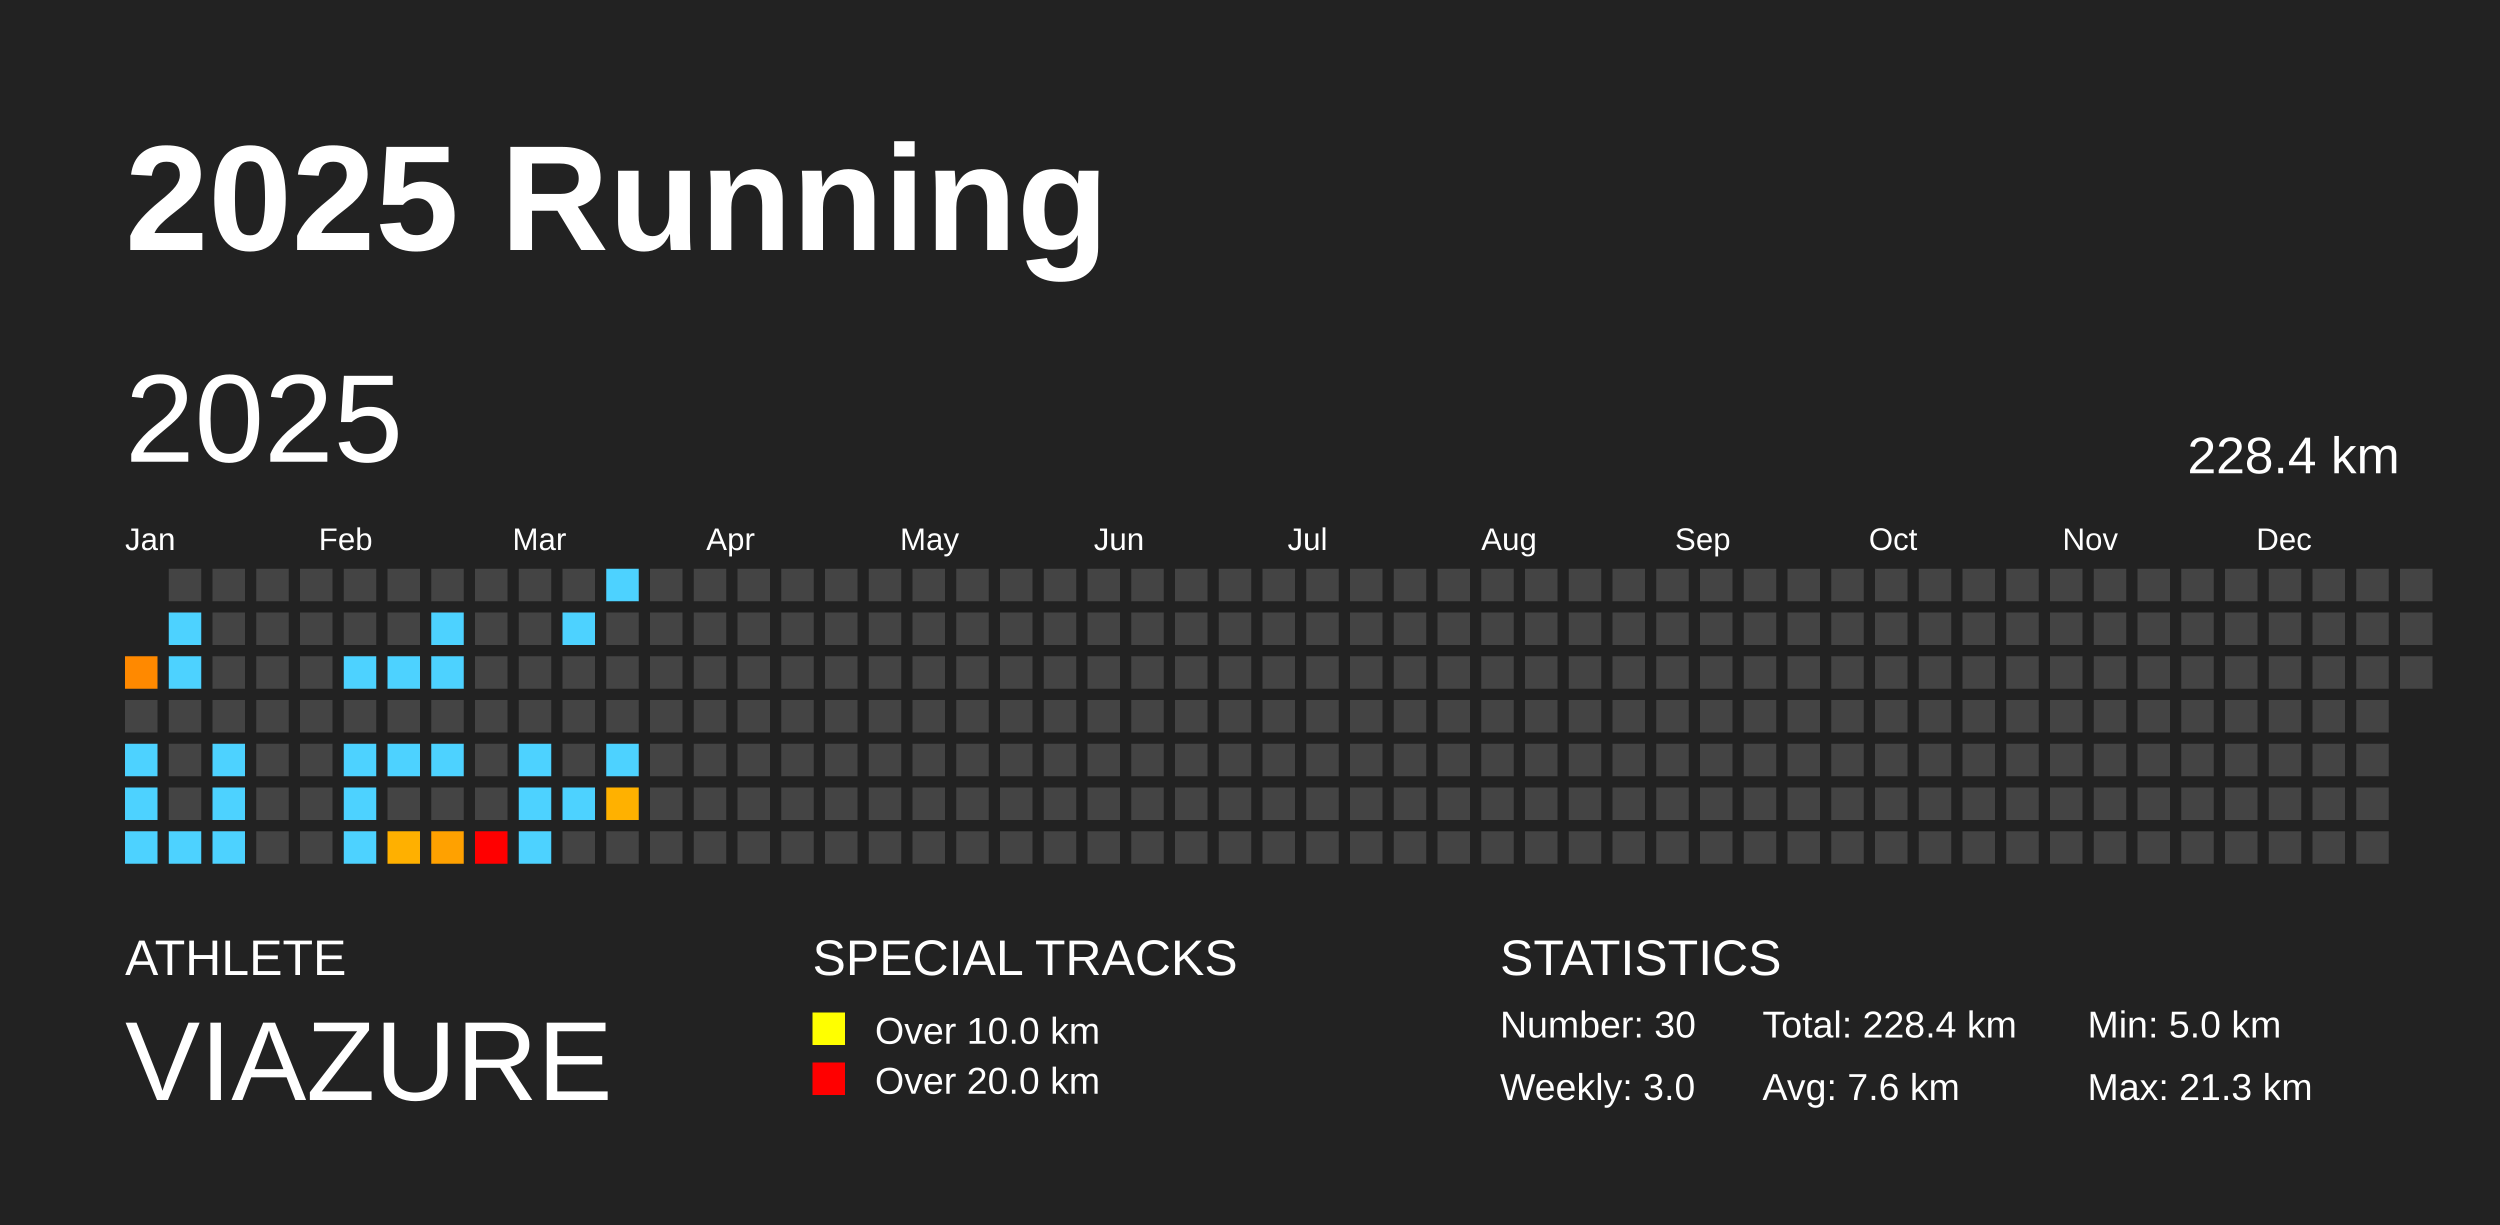
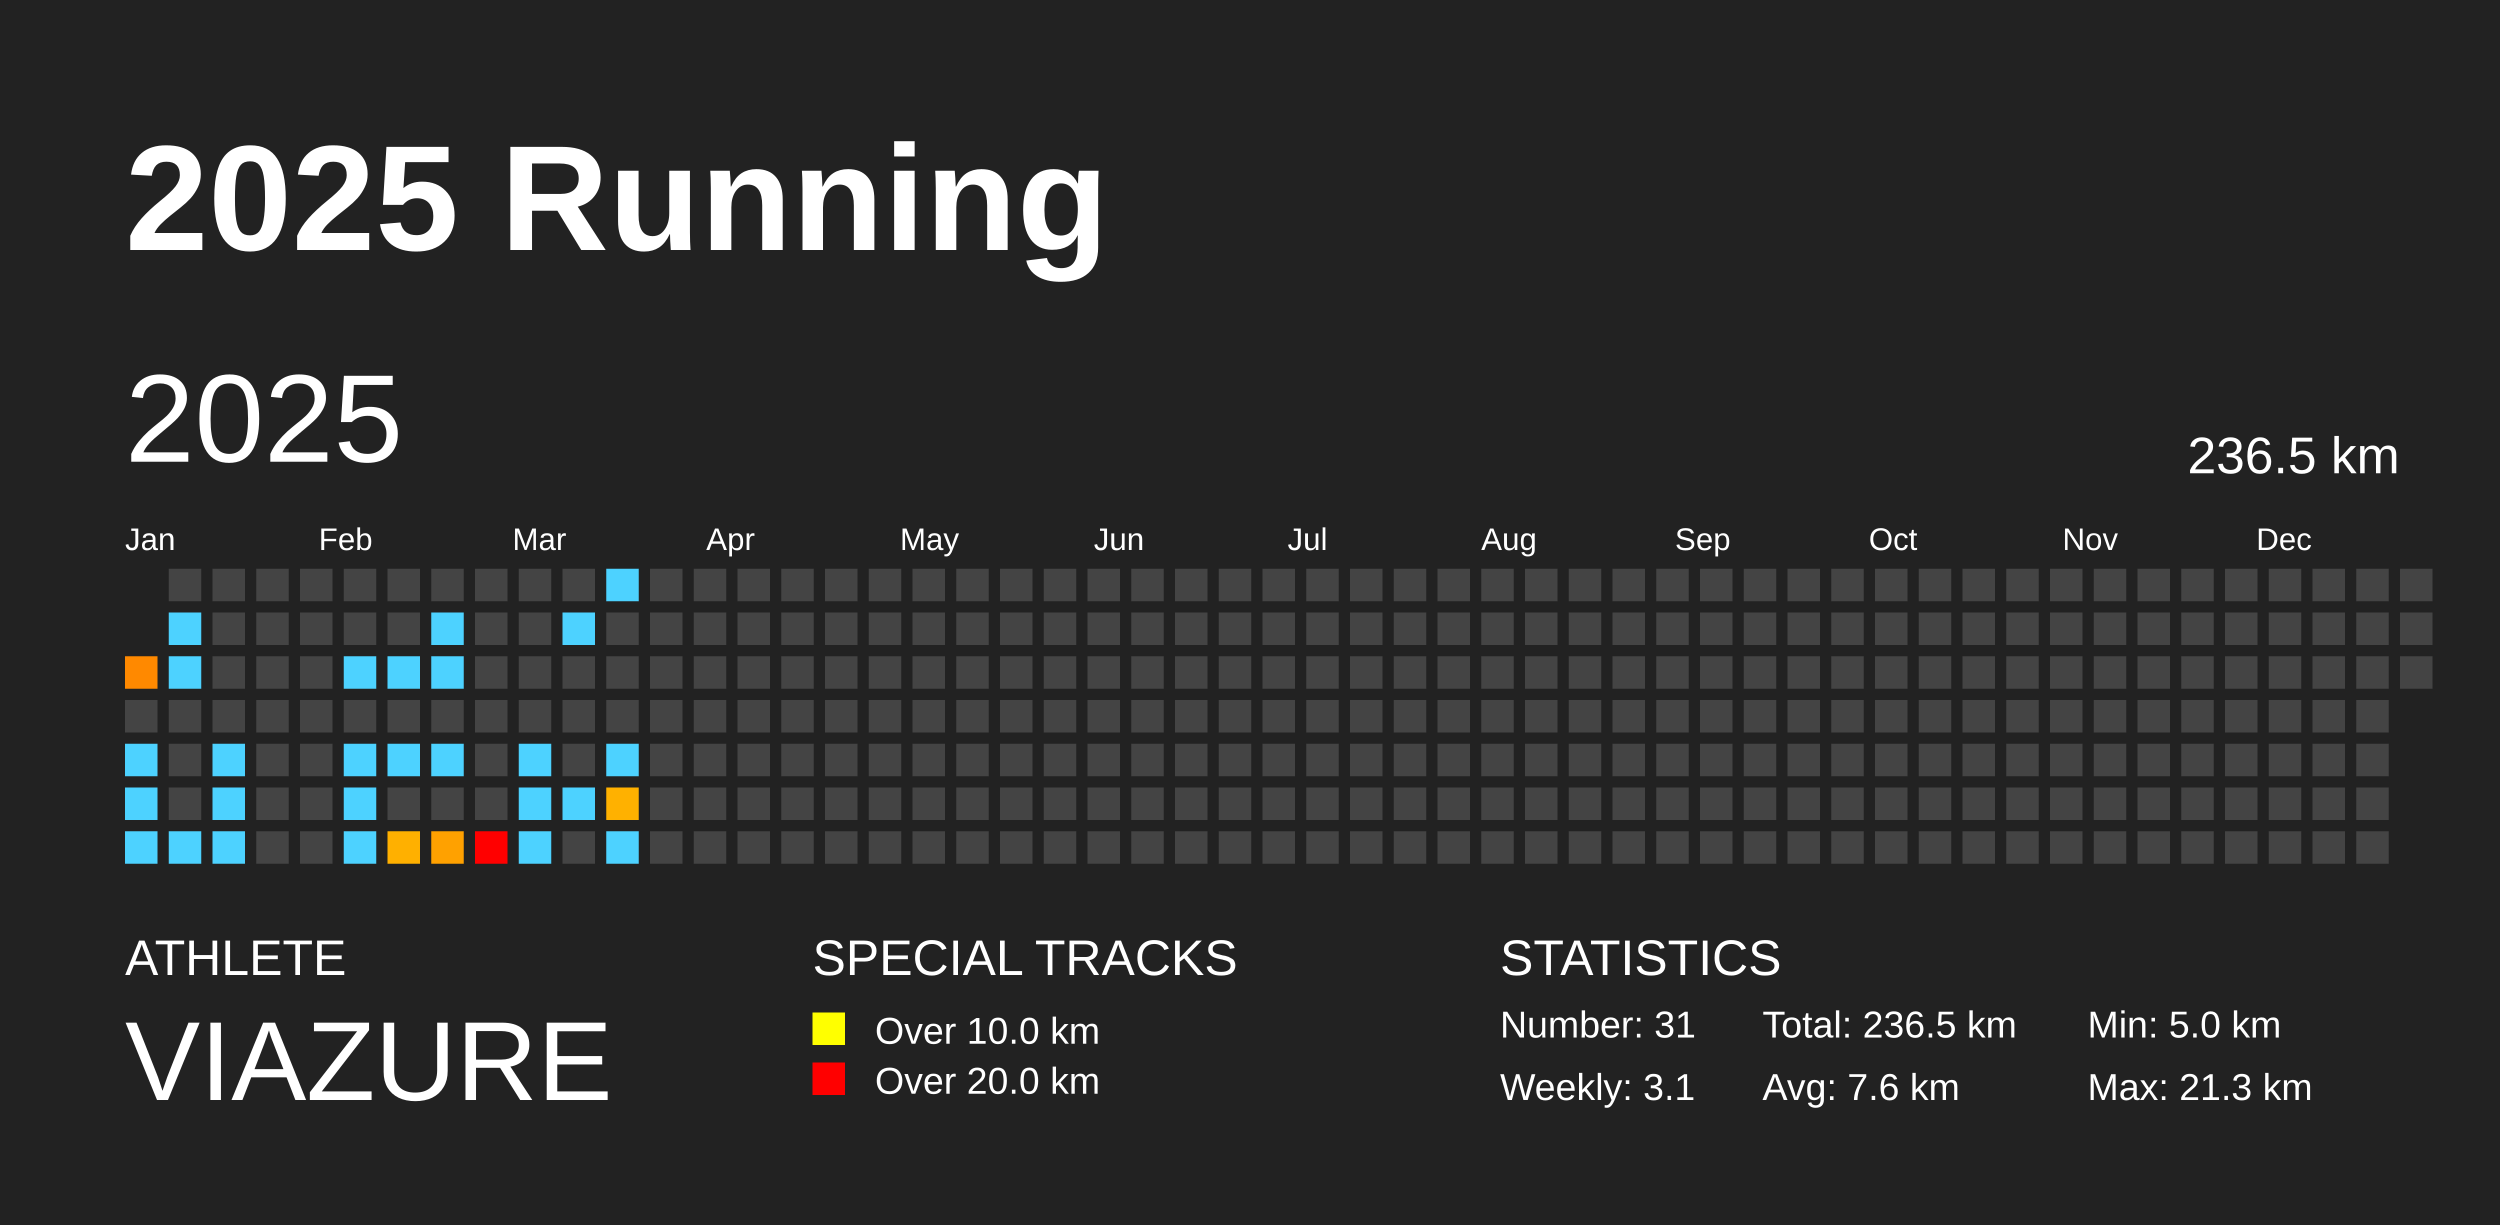
<svg xmlns="http://www.w3.org/2000/svg" baseProfile="full" height="98mm" version="1.1" viewBox="0,0,200,98" width="200mm">
  <defs />
  <rect fill="#222222" height="98" width="200" x="0" y="0" />
  <text fill="#FFFFFF" style="font-size:12px; font-family:Arial; font-weight:bold;" x="10" y="20">2025 Running</text>
  <text fill="#FFFFFF" style="font-size:4px; font-family:Arial" x="10" y="78">ATHLETE</text>
  <text fill="#FFFFFF" style="font-size:9px; font-family:Arial" x="10" y="88">VIAZURE</text>
  <text fill="#FFFFFF" style="font-size:4px; font-family:Arial" x="65" y="78">SPECIAL TRACKS</text>
  <rect fill="yellow" height="2.6" width="2.6" x="65" y="81" />
  <text fill="#FFFFFF" style="font-size:3px; font-family:Arial" x="70" y="83.5">Over 10.0 km</text>
  <rect fill="red" height="2.6" width="2.6" x="65" y="85" />
  <text fill="#FFFFFF" style="font-size:3px; font-family:Arial" x="70" y="87.5">Over 20.0 km</text>
  <text fill="#FFFFFF" style="font-size:4px; font-family:Arial" x="120" y="78">STATISTICS</text>
-   <text fill="#FFFFFF" style="font-size:3px; font-family:Arial" x="120" y="83">Number: 30</text>
-   <text fill="#FFFFFF" style="font-size:3px; font-family:Arial" x="120" y="88">Weekly: 3.0</text>
-   <text fill="#FFFFFF" style="font-size:3px; font-family:Arial" x="141" y="83">Total: 228.4 km</text>
+   <text fill="#FFFFFF" style="font-size:3px; font-family:Arial" x="120" y="83">Number: 31</text>
+   <text fill="#FFFFFF" style="font-size:3px; font-family:Arial" x="120" y="88">Weekly: 3.1</text>
+   <text fill="#FFFFFF" style="font-size:3px; font-family:Arial" x="141" y="83">Total: 236.5 km</text>
  <text fill="#FFFFFF" style="font-size:3px; font-family:Arial" x="141" y="88">Avg: 7.6 km</text>
  <text fill="#FFFFFF" style="font-size:3px; font-family:Arial" x="167" y="83">Min: 5.0 km</text>
  <text fill="#FFFFFF" style="font-size:3px; font-family:Arial" x="167" y="88">Max: 21.3 km</text>
  <text dominant-baseline="hanging" fill="#FFFFFF" style="font-size:10.0px; font-family:Arial;" x="10" y="30">2025</text>
-   <text dominant-baseline="hanging" fill="#FFFFFF" style="font-size:4.125px; font-family:Arial;" x="175" y="35">228.4 km</text>
+   <text dominant-baseline="hanging" fill="#FFFFFF" style="font-size:4.125px; font-family:Arial;" x="175" y="35">236.5 km</text>
  <text fill="#FFFFFF" style="font-size:2.5px; font-family:Arial" x="10.0" y="44">Jan</text>
  <text fill="#FFFFFF" style="font-size:2.5px; font-family:Arial" x="25.5" y="44">Feb</text>
  <text fill="#FFFFFF" style="font-size:2.5px; font-family:Arial" x="41.0" y="44">Mar</text>
  <text fill="#FFFFFF" style="font-size:2.5px; font-family:Arial" x="56.5" y="44">Apr</text>
  <text fill="#FFFFFF" style="font-size:2.5px; font-family:Arial" x="72.0" y="44">May</text>
  <text fill="#FFFFFF" style="font-size:2.5px; font-family:Arial" x="87.5" y="44">Jun</text>
  <text fill="#FFFFFF" style="font-size:2.5px; font-family:Arial" x="103.0" y="44">Jul</text>
  <text fill="#FFFFFF" style="font-size:2.5px; font-family:Arial" x="118.5" y="44">Aug</text>
  <text fill="#FFFFFF" style="font-size:2.5px; font-family:Arial" x="134.0" y="44">Sep</text>
  <text fill="#FFFFFF" style="font-size:2.5px; font-family:Arial" x="149.5" y="44">Oct</text>
  <text fill="#FFFFFF" style="font-size:2.5px; font-family:Arial" x="165.0" y="44">Nov</text>
  <text fill="#FFFFFF" style="font-size:2.5px; font-family:Arial" x="180.5" y="44">Dec</text>
  <rect fill="#ff8900" height="2.6" width="2.6" x="10.0" y="52.5" />
  <rect fill="#444444" height="2.6" width="2.6" x="10.0" y="56.0" />
  <rect fill="#4dd2ff" height="2.6" width="2.6" x="10.0" y="59.5" />
  <rect fill="#4dd2ff" height="2.6" width="2.6" x="10.0" y="63.0" />
  <rect fill="#4dd2ff" height="2.6" width="2.6" x="10.0" y="66.5" />
  <rect fill="#444444" height="2.6" width="2.6" x="13.5" y="45.5" />
  <rect fill="#4dd2ff" height="2.6" width="2.6" x="13.5" y="49.0" />
  <rect fill="#4dd2ff" height="2.6" width="2.6" x="13.5" y="52.5" />
  <rect fill="#444444" height="2.6" width="2.6" x="13.5" y="56.0" />
  <rect fill="#444444" height="2.6" width="2.6" x="13.5" y="59.5" />
  <rect fill="#444444" height="2.6" width="2.6" x="13.5" y="63.0" />
  <rect fill="#4dd2ff" height="2.6" width="2.6" x="13.5" y="66.5" />
  <rect fill="#444444" height="2.6" width="2.6" x="17.0" y="45.5" />
  <rect fill="#444444" height="2.6" width="2.6" x="17.0" y="49.0" />
  <rect fill="#444444" height="2.6" width="2.6" x="17.0" y="52.5" />
  <rect fill="#444444" height="2.6" width="2.6" x="17.0" y="56.0" />
  <rect fill="#4dd2ff" height="2.6" width="2.6" x="17.0" y="59.5" />
  <rect fill="#4dd2ff" height="2.6" width="2.6" x="17.0" y="63.0" />
  <rect fill="#4dd2ff" height="2.6" width="2.6" x="17.0" y="66.5" />
  <rect fill="#444444" height="2.6" width="2.6" x="20.5" y="45.5" />
  <rect fill="#444444" height="2.6" width="2.6" x="20.5" y="49.0" />
  <rect fill="#444444" height="2.6" width="2.6" x="20.5" y="52.5" />
  <rect fill="#444444" height="2.6" width="2.6" x="20.5" y="56.0" />
  <rect fill="#444444" height="2.6" width="2.6" x="20.5" y="59.5" />
  <rect fill="#444444" height="2.6" width="2.6" x="20.5" y="63.0" />
  <rect fill="#444444" height="2.6" width="2.6" x="20.5" y="66.5" />
  <rect fill="#444444" height="2.6" width="2.6" x="24.0" y="45.5" />
  <rect fill="#444444" height="2.6" width="2.6" x="24.0" y="49.0" />
  <rect fill="#444444" height="2.6" width="2.6" x="24.0" y="52.5" />
  <rect fill="#444444" height="2.6" width="2.6" x="24.0" y="56.0" />
  <rect fill="#444444" height="2.6" width="2.6" x="24.0" y="59.5" />
  <rect fill="#444444" height="2.6" width="2.6" x="24.0" y="63.0" />
  <rect fill="#444444" height="2.6" width="2.6" x="24.0" y="66.5" />
  <rect fill="#444444" height="2.6" width="2.6" x="27.5" y="45.5" />
  <rect fill="#444444" height="2.6" width="2.6" x="27.5" y="49.0" />
  <rect fill="#4dd2ff" height="2.6" width="2.6" x="27.5" y="52.5" />
  <rect fill="#444444" height="2.6" width="2.6" x="27.5" y="56.0" />
  <rect fill="#4dd2ff" height="2.6" width="2.6" x="27.5" y="59.5" />
  <rect fill="#4dd2ff" height="2.6" width="2.6" x="27.5" y="63.0" />
  <rect fill="#4dd2ff" height="2.6" width="2.6" x="27.5" y="66.5" />
  <rect fill="#444444" height="2.6" width="2.6" x="31.0" y="45.5" />
  <rect fill="#444444" height="2.6" width="2.6" x="31.0" y="49.0" />
  <rect fill="#4dd2ff" height="2.6" width="2.6" x="31.0" y="52.5" />
  <rect fill="#444444" height="2.6" width="2.6" x="31.0" y="56.0" />
  <rect fill="#4dd2ff" height="2.6" width="2.6" x="31.0" y="59.5" />
  <rect fill="#444444" height="2.6" width="2.6" x="31.0" y="63.0" />
  <rect fill="#ffb000" height="2.6" width="2.6" x="31.0" y="66.5" />
  <rect fill="#444444" height="2.6" width="2.6" x="34.5" y="45.5" />
  <rect fill="#4dd2ff" height="2.6" width="2.6" x="34.5" y="49.0" />
  <rect fill="#4dd2ff" height="2.6" width="2.6" x="34.5" y="52.5" />
  <rect fill="#444444" height="2.6" width="2.6" x="34.5" y="56.0" />
  <rect fill="#4dd2ff" height="2.6" width="2.6" x="34.5" y="59.5" />
  <rect fill="#444444" height="2.6" width="2.6" x="34.5" y="63.0" />
  <rect fill="#ffa100" height="2.6" width="2.6" x="34.5" y="66.5" />
  <rect fill="#444444" height="2.6" width="2.6" x="38.0" y="45.5" />
  <rect fill="#444444" height="2.6" width="2.6" x="38.0" y="49.0" />
  <rect fill="#444444" height="2.6" width="2.6" x="38.0" y="52.5" />
  <rect fill="#444444" height="2.6" width="2.6" x="38.0" y="56.0" />
  <rect fill="#444444" height="2.6" width="2.6" x="38.0" y="59.5" />
  <rect fill="#444444" height="2.6" width="2.6" x="38.0" y="63.0" />
  <rect fill="red" height="2.6" width="2.6" x="38.0" y="66.5" />
  <rect fill="#444444" height="2.6" width="2.6" x="41.5" y="45.5" />
  <rect fill="#444444" height="2.6" width="2.6" x="41.5" y="49.0" />
  <rect fill="#444444" height="2.6" width="2.6" x="41.5" y="52.5" />
  <rect fill="#444444" height="2.6" width="2.6" x="41.5" y="56.0" />
  <rect fill="#4dd2ff" height="2.6" width="2.6" x="41.5" y="59.5" />
  <rect fill="#4dd2ff" height="2.6" width="2.6" x="41.5" y="63.0" />
  <rect fill="#4dd2ff" height="2.6" width="2.6" x="41.5" y="66.5" />
  <rect fill="#444444" height="2.6" width="2.6" x="45.0" y="45.5" />
  <rect fill="#4dd2ff" height="2.6" width="2.6" x="45.0" y="49.0" />
  <rect fill="#444444" height="2.6" width="2.6" x="45.0" y="52.5" />
  <rect fill="#444444" height="2.6" width="2.6" x="45.0" y="56.0" />
  <rect fill="#444444" height="2.6" width="2.6" x="45.0" y="59.5" />
  <rect fill="#4dd2ff" height="2.6" width="2.6" x="45.0" y="63.0" />
  <rect fill="#444444" height="2.6" width="2.6" x="45.0" y="66.5" />
  <rect fill="#4dd2ff" height="2.6" width="2.6" x="48.5" y="45.5" />
  <rect fill="#444444" height="2.6" width="2.6" x="48.5" y="49.0" />
  <rect fill="#444444" height="2.6" width="2.6" x="48.5" y="52.5" />
  <rect fill="#444444" height="2.6" width="2.6" x="48.5" y="56.0" />
  <rect fill="#4dd2ff" height="2.6" width="2.6" x="48.5" y="59.5" />
  <rect fill="#ffb100" height="2.6" width="2.6" x="48.5" y="63.0" />
-   <rect fill="#444444" height="2.6" width="2.6" x="48.5" y="66.5" />
+   <rect fill="#4dd2ff" height="2.6" width="2.6" x="48.5" y="66.5" />
  <rect fill="#444444" height="2.6" width="2.6" x="52.0" y="45.5" />
  <rect fill="#444444" height="2.6" width="2.6" x="52.0" y="49.0" />
  <rect fill="#444444" height="2.6" width="2.6" x="52.0" y="52.5" />
  <rect fill="#444444" height="2.6" width="2.6" x="52.0" y="56.0" />
  <rect fill="#444444" height="2.6" width="2.6" x="52.0" y="59.5" />
  <rect fill="#444444" height="2.6" width="2.6" x="52.0" y="63.0" />
  <rect fill="#444444" height="2.6" width="2.6" x="52.0" y="66.5" />
  <rect fill="#444444" height="2.6" width="2.6" x="55.5" y="45.5" />
  <rect fill="#444444" height="2.6" width="2.6" x="55.5" y="49.0" />
  <rect fill="#444444" height="2.6" width="2.6" x="55.5" y="52.5" />
  <rect fill="#444444" height="2.6" width="2.6" x="55.5" y="56.0" />
  <rect fill="#444444" height="2.6" width="2.6" x="55.5" y="59.5" />
  <rect fill="#444444" height="2.6" width="2.6" x="55.5" y="63.0" />
  <rect fill="#444444" height="2.6" width="2.6" x="55.5" y="66.5" />
  <rect fill="#444444" height="2.6" width="2.6" x="59.0" y="45.5" />
  <rect fill="#444444" height="2.6" width="2.6" x="59.0" y="49.0" />
  <rect fill="#444444" height="2.6" width="2.6" x="59.0" y="52.5" />
  <rect fill="#444444" height="2.6" width="2.6" x="59.0" y="56.0" />
  <rect fill="#444444" height="2.6" width="2.6" x="59.0" y="59.5" />
  <rect fill="#444444" height="2.6" width="2.6" x="59.0" y="63.0" />
  <rect fill="#444444" height="2.6" width="2.6" x="59.0" y="66.5" />
  <rect fill="#444444" height="2.6" width="2.6" x="62.5" y="45.5" />
  <rect fill="#444444" height="2.6" width="2.6" x="62.5" y="49.0" />
  <rect fill="#444444" height="2.6" width="2.6" x="62.5" y="52.5" />
  <rect fill="#444444" height="2.6" width="2.6" x="62.5" y="56.0" />
  <rect fill="#444444" height="2.6" width="2.6" x="62.5" y="59.5" />
  <rect fill="#444444" height="2.6" width="2.6" x="62.5" y="63.0" />
  <rect fill="#444444" height="2.6" width="2.6" x="62.5" y="66.5" />
  <rect fill="#444444" height="2.6" width="2.6" x="66.0" y="45.5" />
  <rect fill="#444444" height="2.6" width="2.6" x="66.0" y="49.0" />
  <rect fill="#444444" height="2.6" width="2.6" x="66.0" y="52.5" />
  <rect fill="#444444" height="2.6" width="2.6" x="66.0" y="56.0" />
  <rect fill="#444444" height="2.6" width="2.6" x="66.0" y="59.5" />
  <rect fill="#444444" height="2.6" width="2.6" x="66.0" y="63.0" />
  <rect fill="#444444" height="2.6" width="2.6" x="66.0" y="66.5" />
  <rect fill="#444444" height="2.6" width="2.6" x="69.5" y="45.5" />
  <rect fill="#444444" height="2.6" width="2.6" x="69.5" y="49.0" />
  <rect fill="#444444" height="2.6" width="2.6" x="69.5" y="52.5" />
  <rect fill="#444444" height="2.6" width="2.6" x="69.5" y="56.0" />
  <rect fill="#444444" height="2.6" width="2.6" x="69.5" y="59.5" />
  <rect fill="#444444" height="2.6" width="2.6" x="69.5" y="63.0" />
  <rect fill="#444444" height="2.6" width="2.6" x="69.5" y="66.5" />
  <rect fill="#444444" height="2.6" width="2.6" x="73.0" y="45.5" />
  <rect fill="#444444" height="2.6" width="2.6" x="73.0" y="49.0" />
  <rect fill="#444444" height="2.6" width="2.6" x="73.0" y="52.5" />
  <rect fill="#444444" height="2.6" width="2.6" x="73.0" y="56.0" />
  <rect fill="#444444" height="2.6" width="2.6" x="73.0" y="59.5" />
  <rect fill="#444444" height="2.6" width="2.6" x="73.0" y="63.0" />
  <rect fill="#444444" height="2.6" width="2.6" x="73.0" y="66.5" />
  <rect fill="#444444" height="2.6" width="2.6" x="76.5" y="45.5" />
  <rect fill="#444444" height="2.6" width="2.6" x="76.5" y="49.0" />
  <rect fill="#444444" height="2.6" width="2.6" x="76.5" y="52.5" />
  <rect fill="#444444" height="2.6" width="2.6" x="76.5" y="56.0" />
  <rect fill="#444444" height="2.6" width="2.6" x="76.5" y="59.5" />
  <rect fill="#444444" height="2.6" width="2.6" x="76.5" y="63.0" />
  <rect fill="#444444" height="2.6" width="2.6" x="76.5" y="66.5" />
  <rect fill="#444444" height="2.6" width="2.6" x="80.0" y="45.5" />
  <rect fill="#444444" height="2.6" width="2.6" x="80.0" y="49.0" />
  <rect fill="#444444" height="2.6" width="2.6" x="80.0" y="52.5" />
  <rect fill="#444444" height="2.6" width="2.6" x="80.0" y="56.0" />
  <rect fill="#444444" height="2.6" width="2.6" x="80.0" y="59.5" />
  <rect fill="#444444" height="2.6" width="2.6" x="80.0" y="63.0" />
  <rect fill="#444444" height="2.6" width="2.6" x="80.0" y="66.5" />
  <rect fill="#444444" height="2.6" width="2.6" x="83.5" y="45.5" />
  <rect fill="#444444" height="2.6" width="2.6" x="83.5" y="49.0" />
  <rect fill="#444444" height="2.6" width="2.6" x="83.5" y="52.5" />
  <rect fill="#444444" height="2.6" width="2.6" x="83.5" y="56.0" />
  <rect fill="#444444" height="2.6" width="2.6" x="83.5" y="59.5" />
  <rect fill="#444444" height="2.6" width="2.6" x="83.5" y="63.0" />
  <rect fill="#444444" height="2.6" width="2.6" x="83.5" y="66.5" />
  <rect fill="#444444" height="2.6" width="2.6" x="87.0" y="45.5" />
  <rect fill="#444444" height="2.6" width="2.6" x="87.0" y="49.0" />
  <rect fill="#444444" height="2.6" width="2.6" x="87.0" y="52.5" />
  <rect fill="#444444" height="2.6" width="2.6" x="87.0" y="56.0" />
  <rect fill="#444444" height="2.6" width="2.6" x="87.0" y="59.5" />
  <rect fill="#444444" height="2.6" width="2.6" x="87.0" y="63.0" />
  <rect fill="#444444" height="2.6" width="2.6" x="87.0" y="66.5" />
  <rect fill="#444444" height="2.6" width="2.6" x="90.5" y="45.5" />
  <rect fill="#444444" height="2.6" width="2.6" x="90.5" y="49.0" />
  <rect fill="#444444" height="2.6" width="2.6" x="90.5" y="52.5" />
  <rect fill="#444444" height="2.6" width="2.6" x="90.5" y="56.0" />
  <rect fill="#444444" height="2.6" width="2.6" x="90.5" y="59.5" />
  <rect fill="#444444" height="2.6" width="2.6" x="90.5" y="63.0" />
  <rect fill="#444444" height="2.6" width="2.6" x="90.5" y="66.5" />
  <rect fill="#444444" height="2.6" width="2.6" x="94.0" y="45.5" />
  <rect fill="#444444" height="2.6" width="2.6" x="94.0" y="49.0" />
  <rect fill="#444444" height="2.6" width="2.6" x="94.0" y="52.5" />
  <rect fill="#444444" height="2.6" width="2.6" x="94.0" y="56.0" />
  <rect fill="#444444" height="2.6" width="2.6" x="94.0" y="59.5" />
  <rect fill="#444444" height="2.6" width="2.6" x="94.0" y="63.0" />
  <rect fill="#444444" height="2.6" width="2.6" x="94.0" y="66.5" />
  <rect fill="#444444" height="2.6" width="2.6" x="97.5" y="45.5" />
  <rect fill="#444444" height="2.6" width="2.6" x="97.5" y="49.0" />
  <rect fill="#444444" height="2.6" width="2.6" x="97.5" y="52.5" />
  <rect fill="#444444" height="2.6" width="2.6" x="97.5" y="56.0" />
  <rect fill="#444444" height="2.6" width="2.6" x="97.5" y="59.5" />
  <rect fill="#444444" height="2.6" width="2.6" x="97.5" y="63.0" />
  <rect fill="#444444" height="2.6" width="2.6" x="97.5" y="66.5" />
  <rect fill="#444444" height="2.6" width="2.6" x="101.0" y="45.5" />
  <rect fill="#444444" height="2.6" width="2.6" x="101.0" y="49.0" />
  <rect fill="#444444" height="2.6" width="2.6" x="101.0" y="52.5" />
  <rect fill="#444444" height="2.6" width="2.6" x="101.0" y="56.0" />
  <rect fill="#444444" height="2.6" width="2.6" x="101.0" y="59.5" />
  <rect fill="#444444" height="2.6" width="2.6" x="101.0" y="63.0" />
  <rect fill="#444444" height="2.6" width="2.6" x="101.0" y="66.5" />
  <rect fill="#444444" height="2.6" width="2.6" x="104.5" y="45.5" />
  <rect fill="#444444" height="2.6" width="2.6" x="104.5" y="49.0" />
  <rect fill="#444444" height="2.6" width="2.6" x="104.5" y="52.5" />
  <rect fill="#444444" height="2.6" width="2.6" x="104.5" y="56.0" />
  <rect fill="#444444" height="2.6" width="2.6" x="104.5" y="59.5" />
  <rect fill="#444444" height="2.6" width="2.6" x="104.5" y="63.0" />
  <rect fill="#444444" height="2.6" width="2.6" x="104.5" y="66.5" />
  <rect fill="#444444" height="2.6" width="2.6" x="108.0" y="45.5" />
  <rect fill="#444444" height="2.6" width="2.6" x="108.0" y="49.0" />
  <rect fill="#444444" height="2.6" width="2.6" x="108.0" y="52.5" />
  <rect fill="#444444" height="2.6" width="2.6" x="108.0" y="56.0" />
  <rect fill="#444444" height="2.6" width="2.6" x="108.0" y="59.5" />
  <rect fill="#444444" height="2.6" width="2.6" x="108.0" y="63.0" />
  <rect fill="#444444" height="2.6" width="2.6" x="108.0" y="66.5" />
  <rect fill="#444444" height="2.6" width="2.6" x="111.5" y="45.5" />
  <rect fill="#444444" height="2.6" width="2.6" x="111.5" y="49.0" />
  <rect fill="#444444" height="2.6" width="2.6" x="111.5" y="52.5" />
  <rect fill="#444444" height="2.6" width="2.6" x="111.5" y="56.0" />
  <rect fill="#444444" height="2.6" width="2.6" x="111.5" y="59.5" />
  <rect fill="#444444" height="2.6" width="2.6" x="111.5" y="63.0" />
  <rect fill="#444444" height="2.6" width="2.6" x="111.5" y="66.5" />
  <rect fill="#444444" height="2.6" width="2.6" x="115.0" y="45.5" />
  <rect fill="#444444" height="2.6" width="2.6" x="115.0" y="49.0" />
  <rect fill="#444444" height="2.6" width="2.6" x="115.0" y="52.5" />
  <rect fill="#444444" height="2.6" width="2.6" x="115.0" y="56.0" />
  <rect fill="#444444" height="2.6" width="2.6" x="115.0" y="59.5" />
  <rect fill="#444444" height="2.6" width="2.6" x="115.0" y="63.0" />
  <rect fill="#444444" height="2.6" width="2.6" x="115.0" y="66.5" />
  <rect fill="#444444" height="2.6" width="2.6" x="118.5" y="45.5" />
  <rect fill="#444444" height="2.6" width="2.6" x="118.5" y="49.0" />
  <rect fill="#444444" height="2.6" width="2.6" x="118.5" y="52.5" />
  <rect fill="#444444" height="2.6" width="2.6" x="118.5" y="56.0" />
  <rect fill="#444444" height="2.6" width="2.6" x="118.5" y="59.5" />
  <rect fill="#444444" height="2.6" width="2.6" x="118.5" y="63.0" />
  <rect fill="#444444" height="2.6" width="2.6" x="118.5" y="66.5" />
  <rect fill="#444444" height="2.6" width="2.6" x="122.0" y="45.5" />
  <rect fill="#444444" height="2.6" width="2.6" x="122.0" y="49.0" />
  <rect fill="#444444" height="2.6" width="2.6" x="122.0" y="52.5" />
  <rect fill="#444444" height="2.6" width="2.6" x="122.0" y="56.0" />
  <rect fill="#444444" height="2.6" width="2.6" x="122.0" y="59.5" />
  <rect fill="#444444" height="2.6" width="2.6" x="122.0" y="63.0" />
  <rect fill="#444444" height="2.6" width="2.6" x="122.0" y="66.5" />
  <rect fill="#444444" height="2.6" width="2.6" x="125.5" y="45.5" />
  <rect fill="#444444" height="2.6" width="2.6" x="125.5" y="49.0" />
  <rect fill="#444444" height="2.6" width="2.6" x="125.5" y="52.5" />
  <rect fill="#444444" height="2.6" width="2.6" x="125.5" y="56.0" />
  <rect fill="#444444" height="2.6" width="2.6" x="125.5" y="59.5" />
  <rect fill="#444444" height="2.6" width="2.6" x="125.5" y="63.0" />
  <rect fill="#444444" height="2.6" width="2.6" x="125.5" y="66.5" />
  <rect fill="#444444" height="2.6" width="2.6" x="129.0" y="45.5" />
  <rect fill="#444444" height="2.6" width="2.6" x="129.0" y="49.0" />
  <rect fill="#444444" height="2.6" width="2.6" x="129.0" y="52.5" />
  <rect fill="#444444" height="2.6" width="2.6" x="129.0" y="56.0" />
  <rect fill="#444444" height="2.6" width="2.6" x="129.0" y="59.5" />
  <rect fill="#444444" height="2.6" width="2.6" x="129.0" y="63.0" />
  <rect fill="#444444" height="2.6" width="2.6" x="129.0" y="66.5" />
  <rect fill="#444444" height="2.6" width="2.6" x="132.5" y="45.5" />
  <rect fill="#444444" height="2.6" width="2.6" x="132.5" y="49.0" />
  <rect fill="#444444" height="2.6" width="2.6" x="132.5" y="52.5" />
  <rect fill="#444444" height="2.6" width="2.6" x="132.5" y="56.0" />
  <rect fill="#444444" height="2.6" width="2.6" x="132.5" y="59.5" />
  <rect fill="#444444" height="2.6" width="2.6" x="132.5" y="63.0" />
  <rect fill="#444444" height="2.6" width="2.6" x="132.5" y="66.5" />
  <rect fill="#444444" height="2.6" width="2.6" x="136.0" y="45.5" />
  <rect fill="#444444" height="2.6" width="2.6" x="136.0" y="49.0" />
  <rect fill="#444444" height="2.6" width="2.6" x="136.0" y="52.5" />
  <rect fill="#444444" height="2.6" width="2.6" x="136.0" y="56.0" />
  <rect fill="#444444" height="2.6" width="2.6" x="136.0" y="59.5" />
  <rect fill="#444444" height="2.6" width="2.6" x="136.0" y="63.0" />
  <rect fill="#444444" height="2.6" width="2.6" x="136.0" y="66.5" />
  <rect fill="#444444" height="2.6" width="2.6" x="139.5" y="45.5" />
  <rect fill="#444444" height="2.6" width="2.6" x="139.5" y="49.0" />
  <rect fill="#444444" height="2.6" width="2.6" x="139.5" y="52.5" />
  <rect fill="#444444" height="2.6" width="2.6" x="139.5" y="56.0" />
  <rect fill="#444444" height="2.6" width="2.6" x="139.5" y="59.5" />
  <rect fill="#444444" height="2.6" width="2.6" x="139.5" y="63.0" />
  <rect fill="#444444" height="2.6" width="2.6" x="139.5" y="66.5" />
  <rect fill="#444444" height="2.6" width="2.6" x="143.0" y="45.5" />
  <rect fill="#444444" height="2.6" width="2.6" x="143.0" y="49.0" />
  <rect fill="#444444" height="2.6" width="2.6" x="143.0" y="52.5" />
  <rect fill="#444444" height="2.6" width="2.6" x="143.0" y="56.0" />
  <rect fill="#444444" height="2.6" width="2.6" x="143.0" y="59.5" />
  <rect fill="#444444" height="2.6" width="2.6" x="143.0" y="63.0" />
  <rect fill="#444444" height="2.6" width="2.6" x="143.0" y="66.5" />
  <rect fill="#444444" height="2.6" width="2.6" x="146.5" y="45.5" />
  <rect fill="#444444" height="2.6" width="2.6" x="146.5" y="49.0" />
  <rect fill="#444444" height="2.6" width="2.6" x="146.5" y="52.5" />
  <rect fill="#444444" height="2.6" width="2.6" x="146.5" y="56.0" />
  <rect fill="#444444" height="2.6" width="2.6" x="146.5" y="59.5" />
  <rect fill="#444444" height="2.6" width="2.6" x="146.5" y="63.0" />
  <rect fill="#444444" height="2.6" width="2.6" x="146.5" y="66.5" />
  <rect fill="#444444" height="2.6" width="2.6" x="150.0" y="45.5" />
  <rect fill="#444444" height="2.6" width="2.6" x="150.0" y="49.0" />
  <rect fill="#444444" height="2.6" width="2.6" x="150.0" y="52.5" />
  <rect fill="#444444" height="2.6" width="2.6" x="150.0" y="56.0" />
  <rect fill="#444444" height="2.6" width="2.6" x="150.0" y="59.5" />
  <rect fill="#444444" height="2.6" width="2.6" x="150.0" y="63.0" />
  <rect fill="#444444" height="2.6" width="2.6" x="150.0" y="66.5" />
  <rect fill="#444444" height="2.6" width="2.6" x="153.5" y="45.5" />
  <rect fill="#444444" height="2.6" width="2.6" x="153.5" y="49.0" />
  <rect fill="#444444" height="2.6" width="2.6" x="153.5" y="52.5" />
  <rect fill="#444444" height="2.6" width="2.6" x="153.5" y="56.0" />
  <rect fill="#444444" height="2.6" width="2.6" x="153.5" y="59.5" />
  <rect fill="#444444" height="2.6" width="2.6" x="153.5" y="63.0" />
  <rect fill="#444444" height="2.6" width="2.6" x="153.5" y="66.5" />
  <rect fill="#444444" height="2.6" width="2.6" x="157.0" y="45.5" />
  <rect fill="#444444" height="2.6" width="2.6" x="157.0" y="49.0" />
  <rect fill="#444444" height="2.6" width="2.6" x="157.0" y="52.5" />
  <rect fill="#444444" height="2.6" width="2.6" x="157.0" y="56.0" />
  <rect fill="#444444" height="2.6" width="2.6" x="157.0" y="59.5" />
  <rect fill="#444444" height="2.6" width="2.6" x="157.0" y="63.0" />
  <rect fill="#444444" height="2.6" width="2.6" x="157.0" y="66.5" />
  <rect fill="#444444" height="2.6" width="2.6" x="160.5" y="45.5" />
  <rect fill="#444444" height="2.6" width="2.6" x="160.5" y="49.0" />
  <rect fill="#444444" height="2.6" width="2.6" x="160.5" y="52.5" />
  <rect fill="#444444" height="2.6" width="2.6" x="160.5" y="56.0" />
  <rect fill="#444444" height="2.6" width="2.6" x="160.5" y="59.5" />
  <rect fill="#444444" height="2.6" width="2.6" x="160.5" y="63.0" />
  <rect fill="#444444" height="2.6" width="2.6" x="160.5" y="66.5" />
  <rect fill="#444444" height="2.6" width="2.6" x="164.0" y="45.5" />
  <rect fill="#444444" height="2.6" width="2.6" x="164.0" y="49.0" />
  <rect fill="#444444" height="2.6" width="2.6" x="164.0" y="52.5" />
  <rect fill="#444444" height="2.6" width="2.6" x="164.0" y="56.0" />
  <rect fill="#444444" height="2.6" width="2.6" x="164.0" y="59.5" />
  <rect fill="#444444" height="2.6" width="2.6" x="164.0" y="63.0" />
  <rect fill="#444444" height="2.6" width="2.6" x="164.0" y="66.5" />
  <rect fill="#444444" height="2.6" width="2.6" x="167.5" y="45.5" />
  <rect fill="#444444" height="2.6" width="2.6" x="167.5" y="49.0" />
  <rect fill="#444444" height="2.6" width="2.6" x="167.5" y="52.5" />
  <rect fill="#444444" height="2.6" width="2.6" x="167.5" y="56.0" />
  <rect fill="#444444" height="2.6" width="2.6" x="167.5" y="59.5" />
  <rect fill="#444444" height="2.6" width="2.6" x="167.5" y="63.0" />
  <rect fill="#444444" height="2.6" width="2.6" x="167.5" y="66.5" />
  <rect fill="#444444" height="2.6" width="2.6" x="171.0" y="45.5" />
  <rect fill="#444444" height="2.6" width="2.6" x="171.0" y="49.0" />
  <rect fill="#444444" height="2.6" width="2.6" x="171.0" y="52.5" />
  <rect fill="#444444" height="2.6" width="2.6" x="171.0" y="56.0" />
  <rect fill="#444444" height="2.6" width="2.6" x="171.0" y="59.5" />
  <rect fill="#444444" height="2.6" width="2.6" x="171.0" y="63.0" />
  <rect fill="#444444" height="2.6" width="2.6" x="171.0" y="66.5" />
  <rect fill="#444444" height="2.6" width="2.6" x="174.5" y="45.5" />
  <rect fill="#444444" height="2.6" width="2.6" x="174.5" y="49.0" />
  <rect fill="#444444" height="2.6" width="2.6" x="174.5" y="52.5" />
  <rect fill="#444444" height="2.6" width="2.6" x="174.5" y="56.0" />
  <rect fill="#444444" height="2.6" width="2.6" x="174.5" y="59.5" />
  <rect fill="#444444" height="2.6" width="2.6" x="174.5" y="63.0" />
  <rect fill="#444444" height="2.6" width="2.6" x="174.5" y="66.5" />
  <rect fill="#444444" height="2.6" width="2.6" x="178.0" y="45.5" />
  <rect fill="#444444" height="2.6" width="2.6" x="178.0" y="49.0" />
  <rect fill="#444444" height="2.6" width="2.6" x="178.0" y="52.5" />
  <rect fill="#444444" height="2.6" width="2.6" x="178.0" y="56.0" />
  <rect fill="#444444" height="2.6" width="2.6" x="178.0" y="59.5" />
  <rect fill="#444444" height="2.6" width="2.6" x="178.0" y="63.0" />
  <rect fill="#444444" height="2.6" width="2.6" x="178.0" y="66.5" />
  <rect fill="#444444" height="2.6" width="2.6" x="181.5" y="45.5" />
  <rect fill="#444444" height="2.6" width="2.6" x="181.5" y="49.0" />
  <rect fill="#444444" height="2.6" width="2.6" x="181.5" y="52.5" />
  <rect fill="#444444" height="2.6" width="2.6" x="181.5" y="56.0" />
  <rect fill="#444444" height="2.6" width="2.6" x="181.5" y="59.5" />
  <rect fill="#444444" height="2.6" width="2.6" x="181.5" y="63.0" />
  <rect fill="#444444" height="2.6" width="2.6" x="181.5" y="66.5" />
  <rect fill="#444444" height="2.6" width="2.6" x="185.0" y="45.5" />
  <rect fill="#444444" height="2.6" width="2.6" x="185.0" y="49.0" />
  <rect fill="#444444" height="2.6" width="2.6" x="185.0" y="52.5" />
  <rect fill="#444444" height="2.6" width="2.6" x="185.0" y="56.0" />
  <rect fill="#444444" height="2.6" width="2.6" x="185.0" y="59.5" />
  <rect fill="#444444" height="2.6" width="2.6" x="185.0" y="63.0" />
  <rect fill="#444444" height="2.6" width="2.6" x="185.0" y="66.5" />
  <rect fill="#444444" height="2.6" width="2.6" x="188.5" y="45.5" />
  <rect fill="#444444" height="2.6" width="2.6" x="188.5" y="49.0" />
  <rect fill="#444444" height="2.6" width="2.6" x="188.5" y="52.5" />
  <rect fill="#444444" height="2.6" width="2.6" x="188.5" y="56.0" />
  <rect fill="#444444" height="2.6" width="2.6" x="188.5" y="59.5" />
  <rect fill="#444444" height="2.6" width="2.6" x="188.5" y="63.0" />
  <rect fill="#444444" height="2.6" width="2.6" x="188.5" y="66.5" />
  <rect fill="#444444" height="2.6" width="2.6" x="192.0" y="45.5" />
  <rect fill="#444444" height="2.6" width="2.6" x="192.0" y="49.0" />
  <rect fill="#444444" height="2.6" width="2.6" x="192.0" y="52.5" />
</svg>
